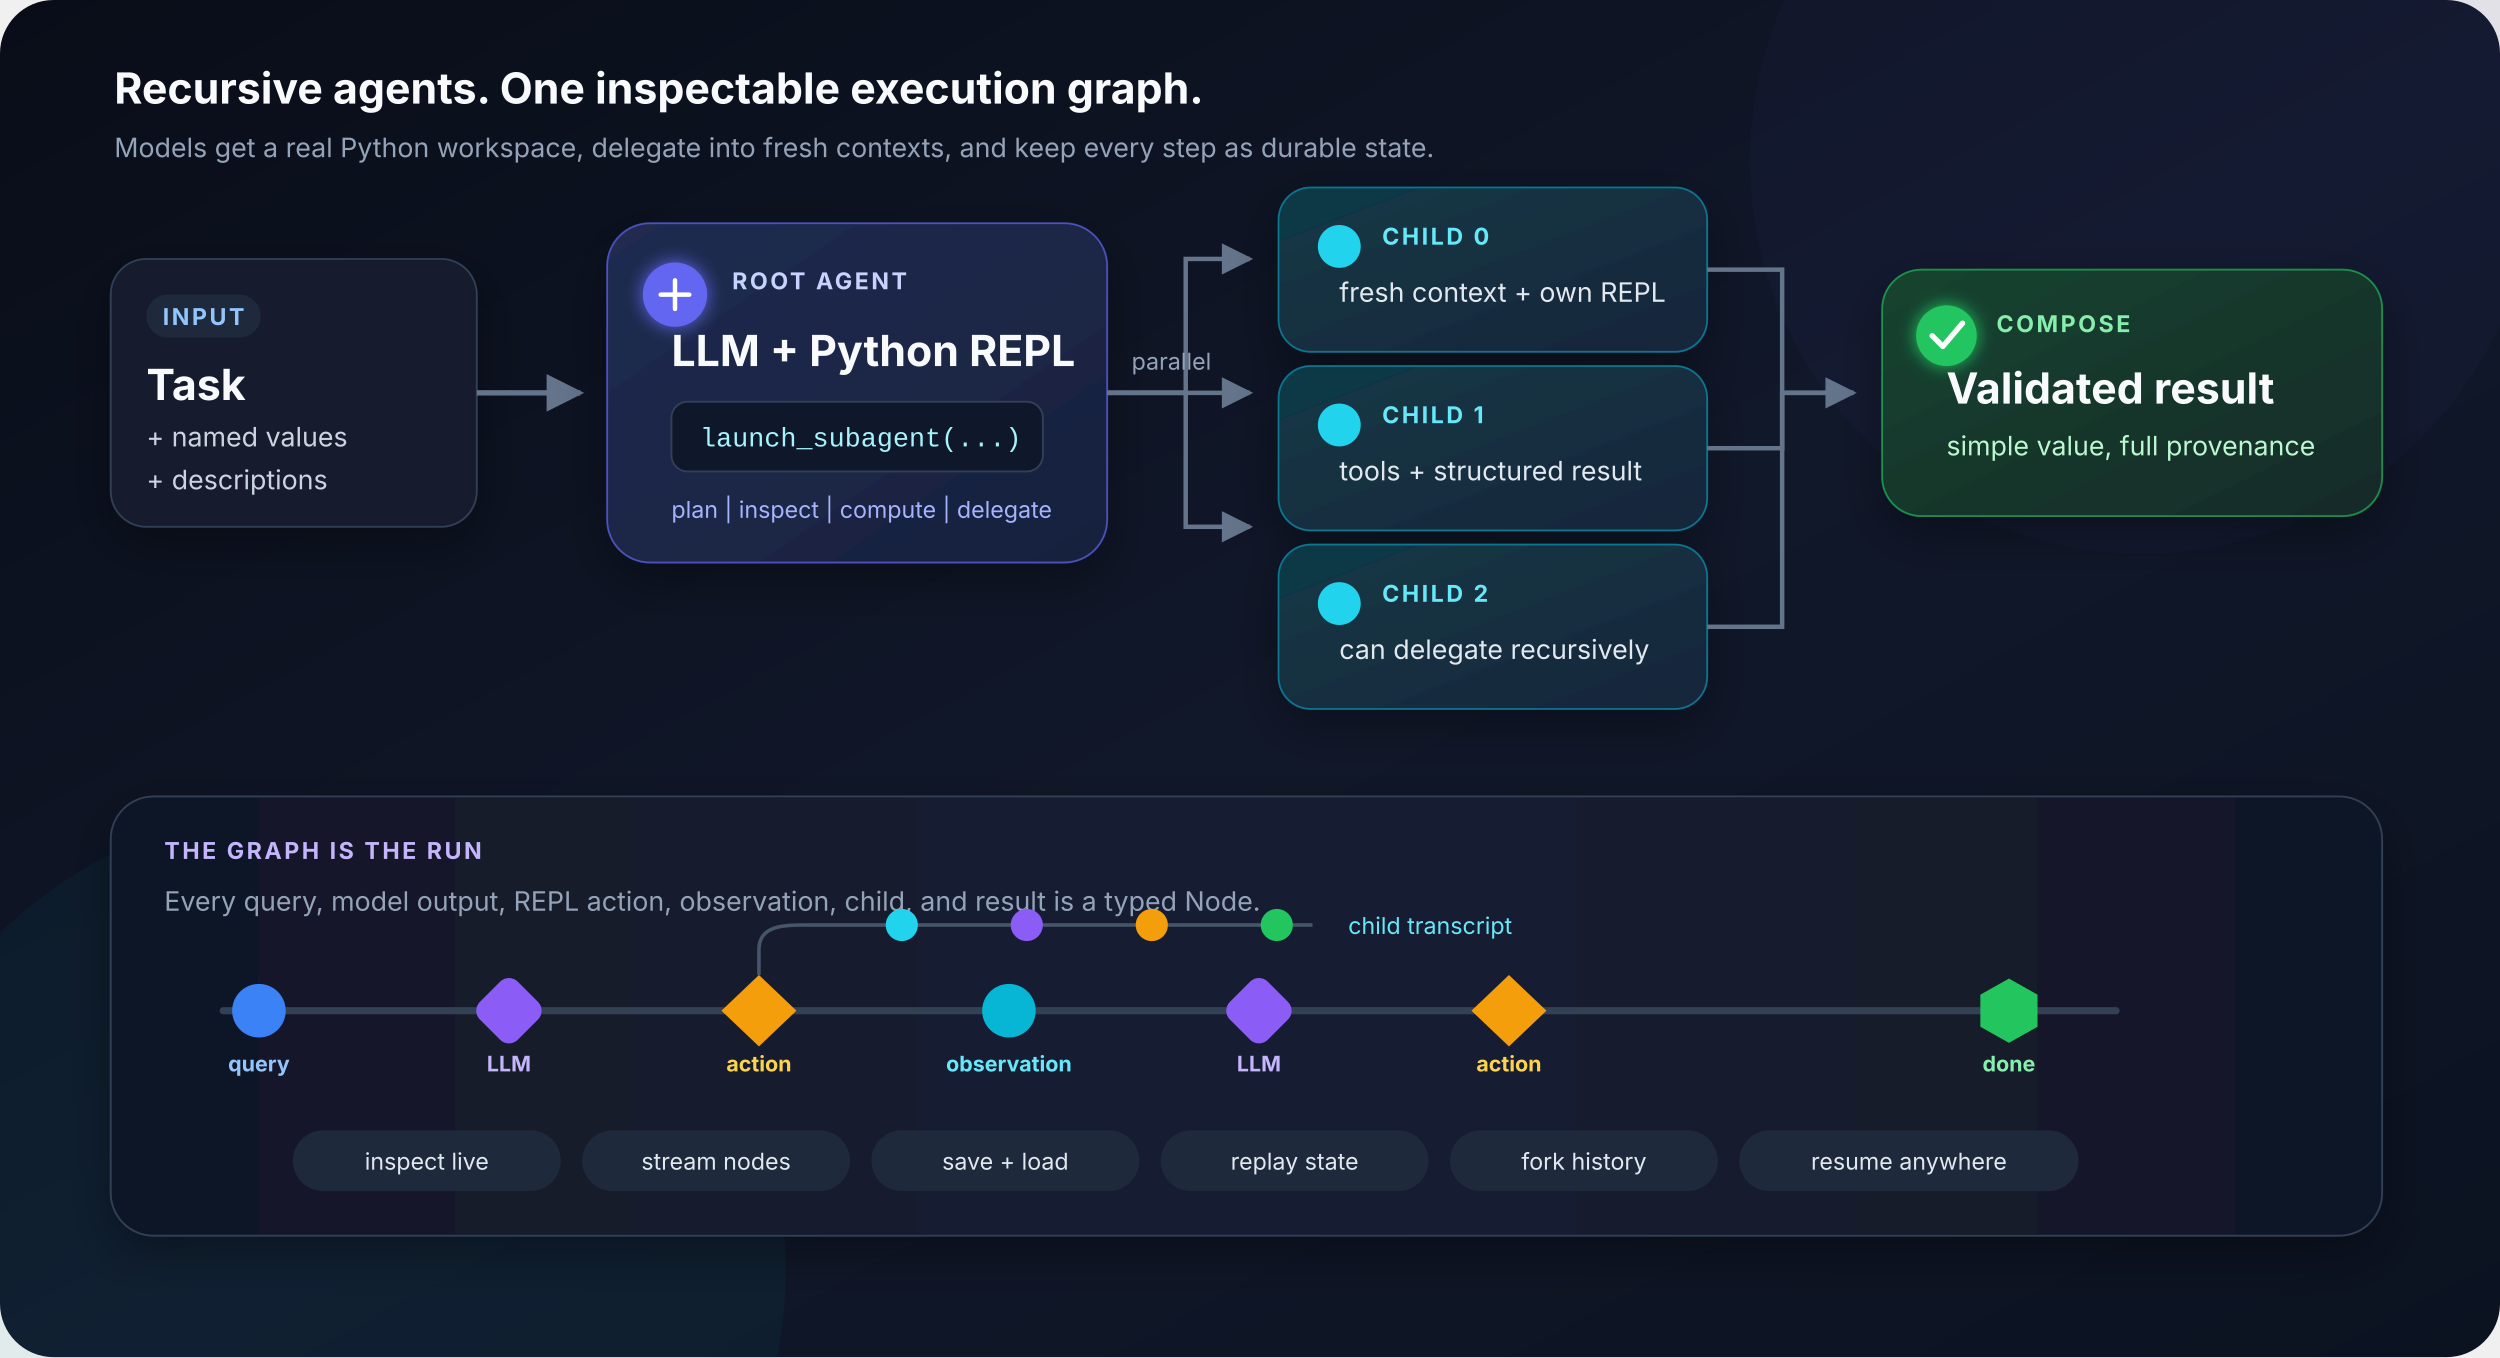
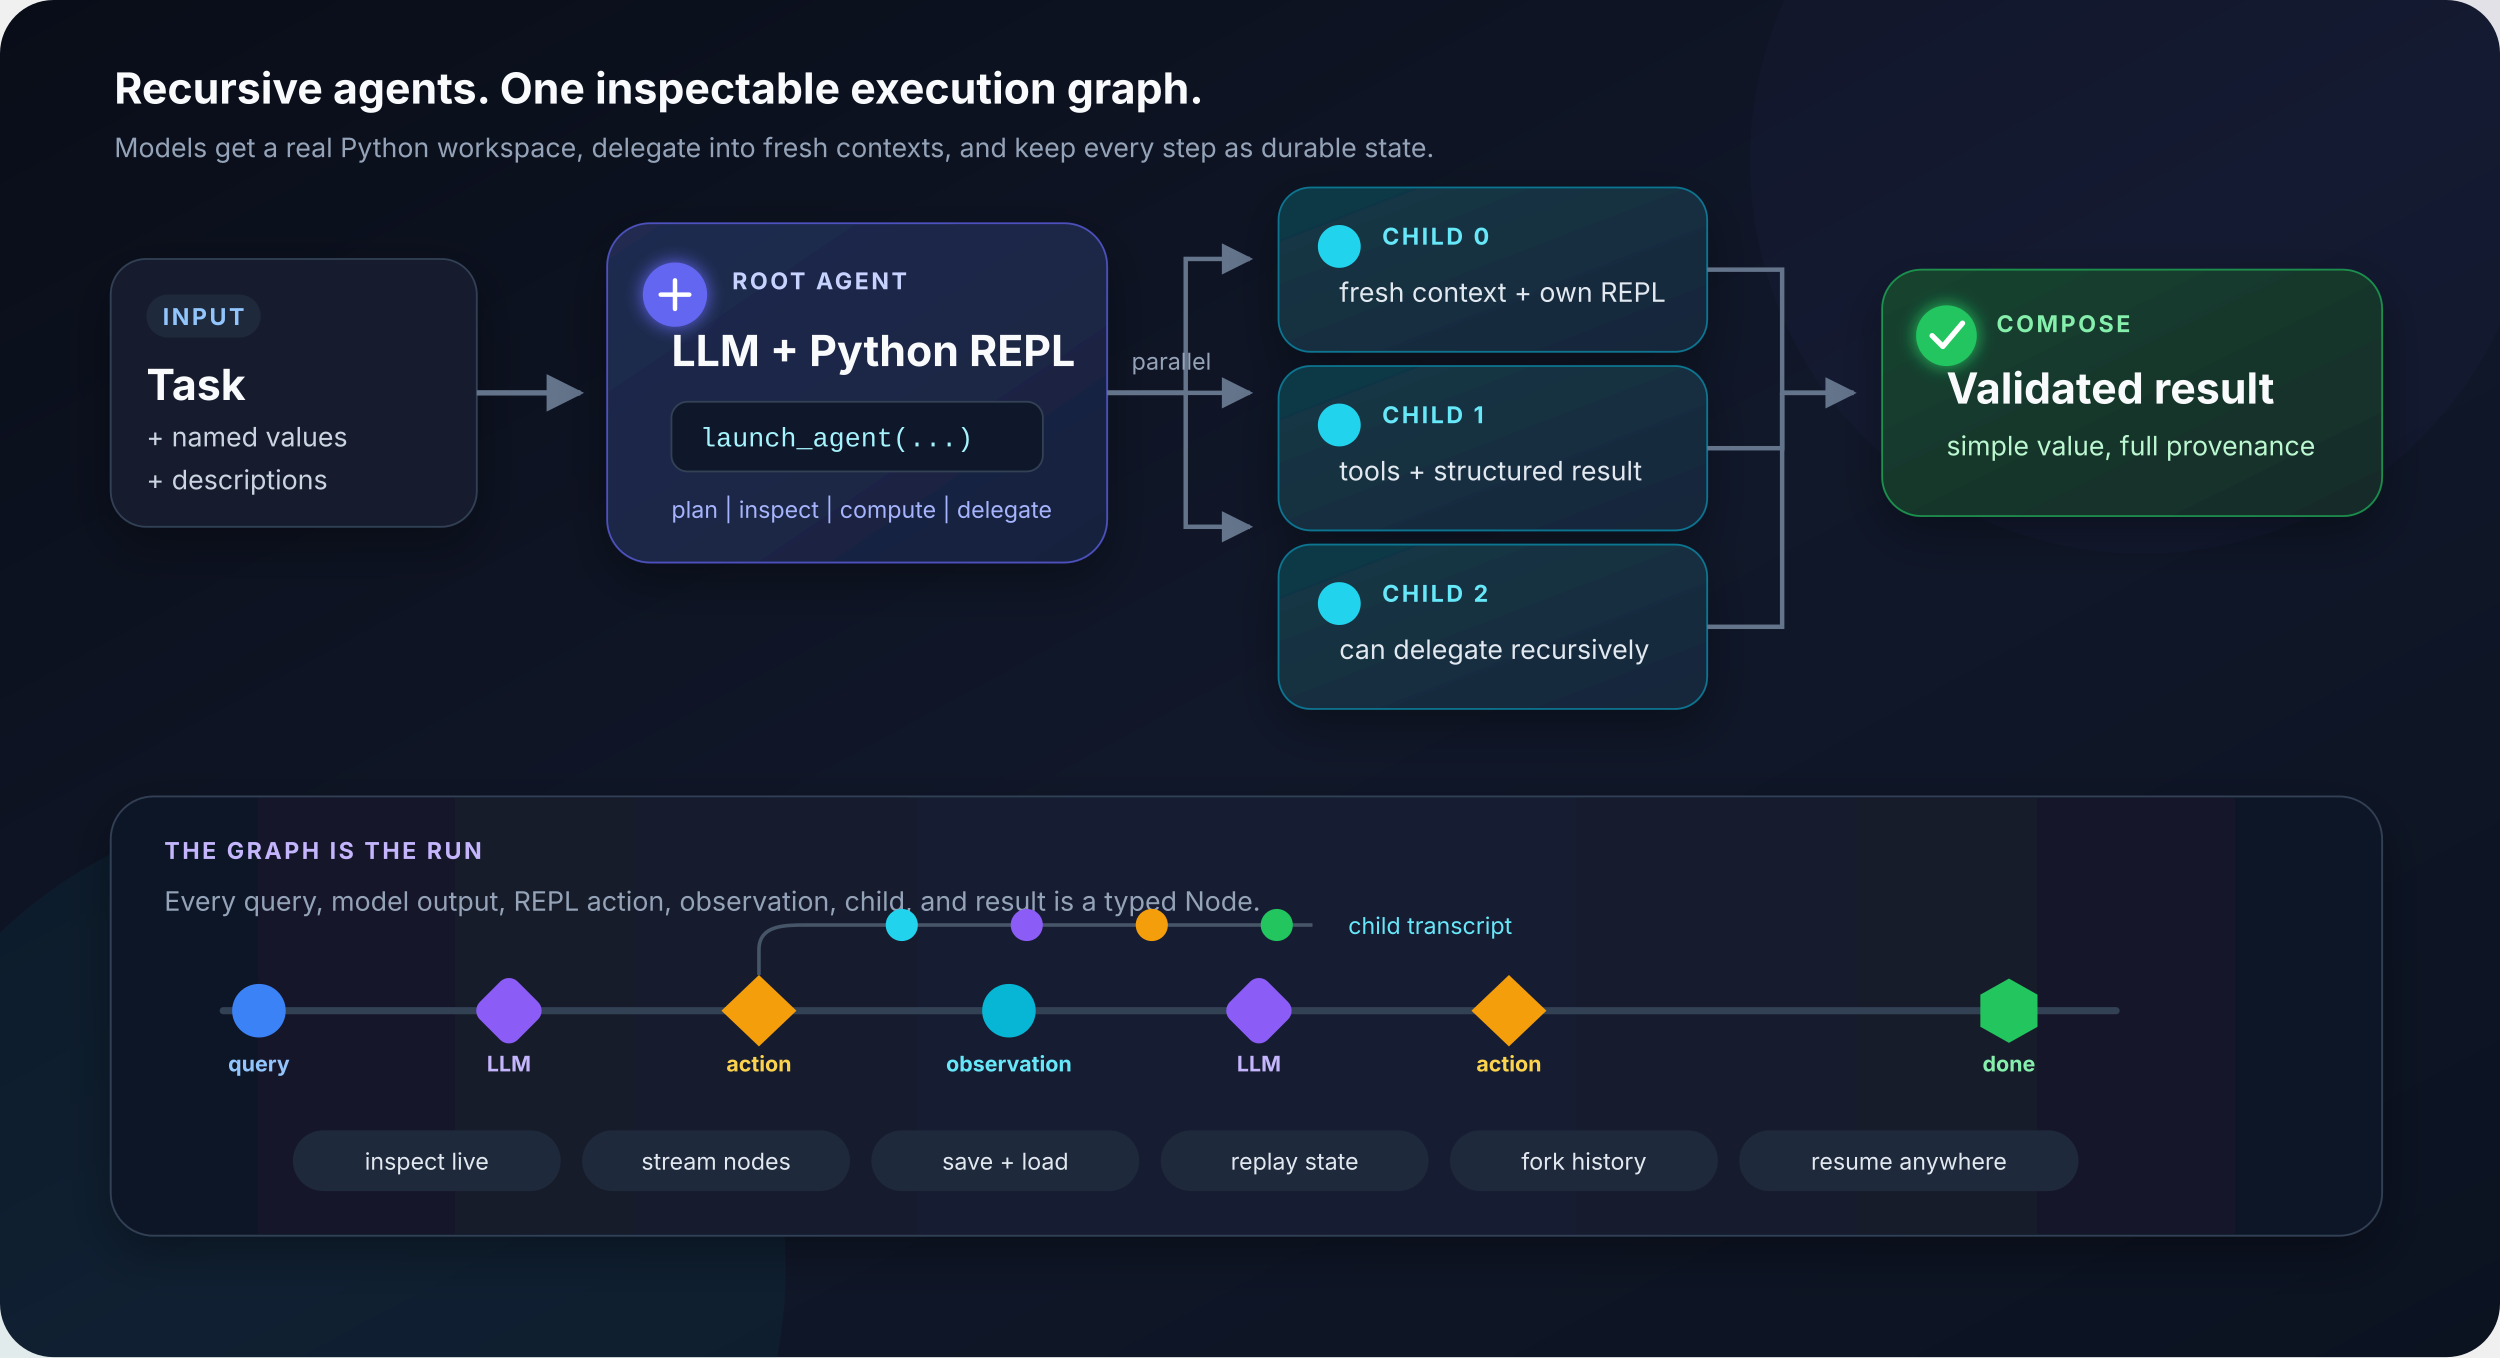
<svg xmlns="http://www.w3.org/2000/svg" width="1400" height="760" viewBox="0 0 1400 760" role="img" aria-labelledby="title desc">
  <defs>
    <linearGradient id="background" x1="0" y1="0" x2="1" y2="1">
      <stop offset="0" stop-color="#090d18" />
      <stop offset=".52" stop-color="#11182a" />
      <stop offset="1" stop-color="#0b1220" />
    </linearGradient>
    <linearGradient id="rootFill" x1="0" y1="0" x2="1" y2="1">
      <stop offset="0" stop-color="#202b50" />
      <stop offset="1" stop-color="#17213d" />
    </linearGradient>
    <linearGradient id="childFill" x1="0" y1="0" x2="1" y2="1">
      <stop offset="0" stop-color="#113a46" />
      <stop offset="1" stop-color="#14243a" />
    </linearGradient>
    <linearGradient id="resultFill" x1="0" y1="0" x2="1" y2="1">
      <stop offset="0" stop-color="#17442f" />
      <stop offset="1" stop-color="#122a29" />
    </linearGradient>
    <linearGradient id="graphFill" x1="0" y1="0" x2="1" y2="0">
      <stop offset="0" stop-color="#111827" />
      <stop offset=".5" stop-color="#151d33" />
      <stop offset="1" stop-color="#111827" />
    </linearGradient>
    <filter id="shadow" x="-30%" y="-30%" width="160%" height="160%">
      <feDropShadow dx="0" dy="10" stdDeviation="14" flood-color="#000" flood-opacity=".34" />
    </filter>
    <filter id="glow" x="-80%" y="-80%" width="260%" height="260%">
      <feGaussianBlur stdDeviation="5" result="blur" />
      <feMerge>
        <feMergeNode in="blur" />
        <feMergeNode in="SourceGraphic" />
      </feMerge>
    </filter>
    <marker id="arrow" viewBox="0 0 10 10" refX="9" refY="5" markerWidth="7" markerHeight="7" orient="auto-start-reverse">
      <path d="M 0 0 L 10 5 L 0 10 z" fill="#64748b" />
    </marker>
    <style>
      .sans { font-family: Inter, -apple-system, BlinkMacSystemFont, "Segoe UI", Arial, sans-serif; }
      .mono { font-family: "SFMono-Regular", Consolas, "Liberation Mono", monospace; }
      .eyebrow { font-size: 13px; font-weight: 700; letter-spacing: 1.4px; }
      .heading { font-size: 24px; font-weight: 750; }
      .body { font-size: 15px; }
      .small { font-size: 13px; }
      .nodeLabel { font-size: 12px; font-weight: 650; }
    </style>
  </defs>
  <rect width="1400" height="760" rx="30" fill="url(#background)" />
  <circle cx="1200" cy="90" r="220" fill="#312e81" opacity=".08" />
  <circle cx="180" cy="710" r="260" fill="#0891b2" opacity=".06" />
  <text x="64" y="58" class="sans heading" fill="#f8fafc">Recursive agents. One inspectable execution graph.</text>
  <text x="64" y="88" class="sans body" fill="#94a3b8">Models get a real Python workspace, delegate into fresh contexts, and keep every step as durable state.</text>
  <g filter="url(#shadow)">
    <rect x="62" y="145" width="205" height="150" rx="20" fill="#141c2d" stroke="#334155" />
  </g>
  <rect x="82" y="165" width="64" height="24" rx="12" fill="#1e293b" />
  <text x="114" y="182" text-anchor="middle" class="sans eyebrow" fill="#93c5fd">INPUT</text>
  <text x="82" y="224" class="sans heading" fill="#f8fafc">Task</text>
  <text x="82" y="250" class="sans body" fill="#cbd5e1">+ named values</text>
  <text x="82" y="274" class="sans body" fill="#cbd5e1">+ descriptions</text>
  <path d="M267 220 H325" stroke="#64748b" stroke-width="3" marker-end="url(#arrow)" />
  <g filter="url(#shadow)">
    <rect x="340" y="125" width="280" height="190" rx="24" fill="url(#rootFill)" stroke="#6366f1" stroke-opacity=".7" />
  </g>
  <circle cx="378" cy="165" r="18" fill="#6366f1" filter="url(#glow)" />
  <path d="M370 165 H386 M378 157 V173" stroke="#fff" stroke-width="2.5" stroke-linecap="round" />
  <text x="410" y="162" class="sans eyebrow" fill="#c7d2fe">ROOT AGENT</text>
  <text x="376" y="205" class="sans heading" fill="#f8fafc">LLM + Python REPL</text>
  <rect x="376" y="225" width="208" height="39" rx="9" fill="#0f172a" stroke="#334155" />
-   <text x="392" y="250" class="mono body" fill="#a5f3fc">launch_subagent(...)</text>
+   <text x="392" y="250" class="mono body" fill="#a5f3fc">launch_agent(...)</text>
  <text x="376" y="290" class="sans small" fill="#a5b4fc">plan  |  inspect  |  compute  |  delegate</text>
  <path d="M620 220 H664 V145 H700" stroke="#64748b" stroke-width="2.5" fill="none" marker-end="url(#arrow)" />
  <path d="M620 220 H700" stroke="#64748b" stroke-width="2.5" fill="none" marker-end="url(#arrow)" />
  <path d="M620 220 H664 V295 H700" stroke="#64748b" stroke-width="2.5" fill="none" marker-end="url(#arrow)" />
  <text x="656" y="207" text-anchor="middle" class="sans small" fill="#94a3b8">parallel</text>
  <g filter="url(#shadow)">
    <rect x="716" y="105" width="240" height="92" rx="18" fill="url(#childFill)" stroke="#0e7490" />
    <rect x="716" y="205" width="240" height="92" rx="18" fill="url(#childFill)" stroke="#0e7490" />
    <rect x="716" y="305" width="240" height="92" rx="18" fill="url(#childFill)" stroke="#0e7490" />
  </g>
  <g class="sans">
    <circle cx="750" cy="138" r="12" fill="#22d3ee" />
    <text x="774" y="137" class="eyebrow" fill="#67e8f9">CHILD 0</text>
    <text x="750" y="169" class="body" fill="#e2e8f0">fresh context + own REPL</text>
    <circle cx="750" cy="238" r="12" fill="#22d3ee" />
    <text x="774" y="237" class="eyebrow" fill="#67e8f9">CHILD 1</text>
    <text x="750" y="269" class="body" fill="#e2e8f0">tools + structured result</text>
    <circle cx="750" cy="338" r="12" fill="#22d3ee" />
    <text x="774" y="337" class="eyebrow" fill="#67e8f9">CHILD 2</text>
    <text x="750" y="369" class="body" fill="#e2e8f0">can delegate recursively</text>
  </g>
  <path d="M956 151 H998 V220 H1038" stroke="#64748b" stroke-width="2.5" fill="none" />
  <path d="M956 251 H998 V220" stroke="#64748b" stroke-width="2.5" fill="none" />
  <path d="M956 351 H998 V220" stroke="#64748b" stroke-width="2.5" fill="none" />
  <path d="M998 220 H1038" stroke="#64748b" stroke-width="2.5" marker-end="url(#arrow)" />
  <g filter="url(#shadow)">
    <rect x="1054" y="151" width="280" height="138" rx="22" fill="url(#resultFill)" stroke="#22c55e" stroke-opacity=".65" />
  </g>
  <circle cx="1090" cy="188" r="17" fill="#22c55e" filter="url(#glow)" />
  <path d="M1082 188 L1088 194 L1099 181" fill="none" stroke="#fff" stroke-width="3" stroke-linecap="round" stroke-linejoin="round" />
  <text x="1118" y="186" class="sans eyebrow" fill="#86efac">COMPOSE</text>
  <text x="1090" y="226" class="sans heading" fill="#f8fafc">Validated result</text>
  <text x="1090" y="255" class="sans body" fill="#bbf7d0">simple value, full provenance</text>
  <g filter="url(#shadow)">
    <rect x="62" y="446" width="1272" height="246" rx="24" fill="url(#graphFill)" stroke="#334155" />
  </g>
  <text x="92" y="481" class="sans eyebrow" fill="#c4b5fd">THE GRAPH IS THE RUN</text>
  <text x="92" y="510" class="sans body" fill="#94a3b8">Every query, model output, REPL action, observation, child, and result is a typed Node.</text>
  <path d="M125 566 H1185" stroke="#334155" stroke-width="4" stroke-linecap="round" />
  <g class="sans nodeLabel" text-anchor="middle">
    <circle cx="145" cy="566" r="15" fill="#3b82f6" />
    <text x="145" y="600" fill="#93c5fd">query</text>
    <rect x="270" y="551" width="30" height="30" rx="7" fill="#8b5cf6" transform="rotate(45 285 566)" />
    <text x="285" y="600" fill="#c4b5fd">LLM</text>
    <path d="M425 546 L446 566 L425 586 L404 566 Z" fill="#f59e0b" />
    <text x="425" y="600" fill="#fcd34d">action</text>
    <circle cx="565" cy="566" r="15" fill="#06b6d4" />
    <text x="565" y="600" fill="#67e8f9">observation</text>
    <rect x="690" y="551" width="30" height="30" rx="7" fill="#8b5cf6" transform="rotate(45 705 566)" />
    <text x="705" y="600" fill="#c4b5fd">LLM</text>
    <path d="M845 546 L866 566 L845 586 L824 566 Z" fill="#f59e0b" />
    <text x="845" y="600" fill="#fcd34d">action</text>
    <path d="M1125 548 L1141 557 L1141 575 L1125 584 L1109 575 L1109 557 Z" fill="#22c55e" />
    <text x="1125" y="600" fill="#86efac">done</text>
  </g>
  <path d="M425 546 V532 C425 518 439 518 452 518 H735" stroke="#475569" stroke-width="2" fill="none" />
  <circle cx="505" cy="518" r="9" fill="#22d3ee" />
  <circle cx="575" cy="518" r="9" fill="#8b5cf6" />
  <circle cx="645" cy="518" r="9" fill="#f59e0b" />
  <circle cx="715" cy="518" r="9" fill="#22c55e" />
  <text x="755" y="523" class="sans small" fill="#67e8f9">child transcript</text>
  <g class="sans small" text-anchor="middle">
    <rect x="164" y="633" width="150" height="34" rx="17" fill="#1e293b" />
    <text x="239" y="655" fill="#e2e8f0">inspect live</text>
    <rect x="326" y="633" width="150" height="34" rx="17" fill="#1e293b" />
    <text x="401" y="655" fill="#e2e8f0">stream nodes</text>
    <rect x="488" y="633" width="150" height="34" rx="17" fill="#1e293b" />
    <text x="563" y="655" fill="#e2e8f0">save + load</text>
    <rect x="650" y="633" width="150" height="34" rx="17" fill="#1e293b" />
    <text x="725" y="655" fill="#e2e8f0">replay state</text>
    <rect x="812" y="633" width="150" height="34" rx="17" fill="#1e293b" />
    <text x="887" y="655" fill="#e2e8f0">fork history</text>
    <rect x="974" y="633" width="190" height="34" rx="17" fill="#1e293b" />
    <text x="1069" y="655" fill="#e2e8f0">resume anywhere</text>
  </g>
</svg>
